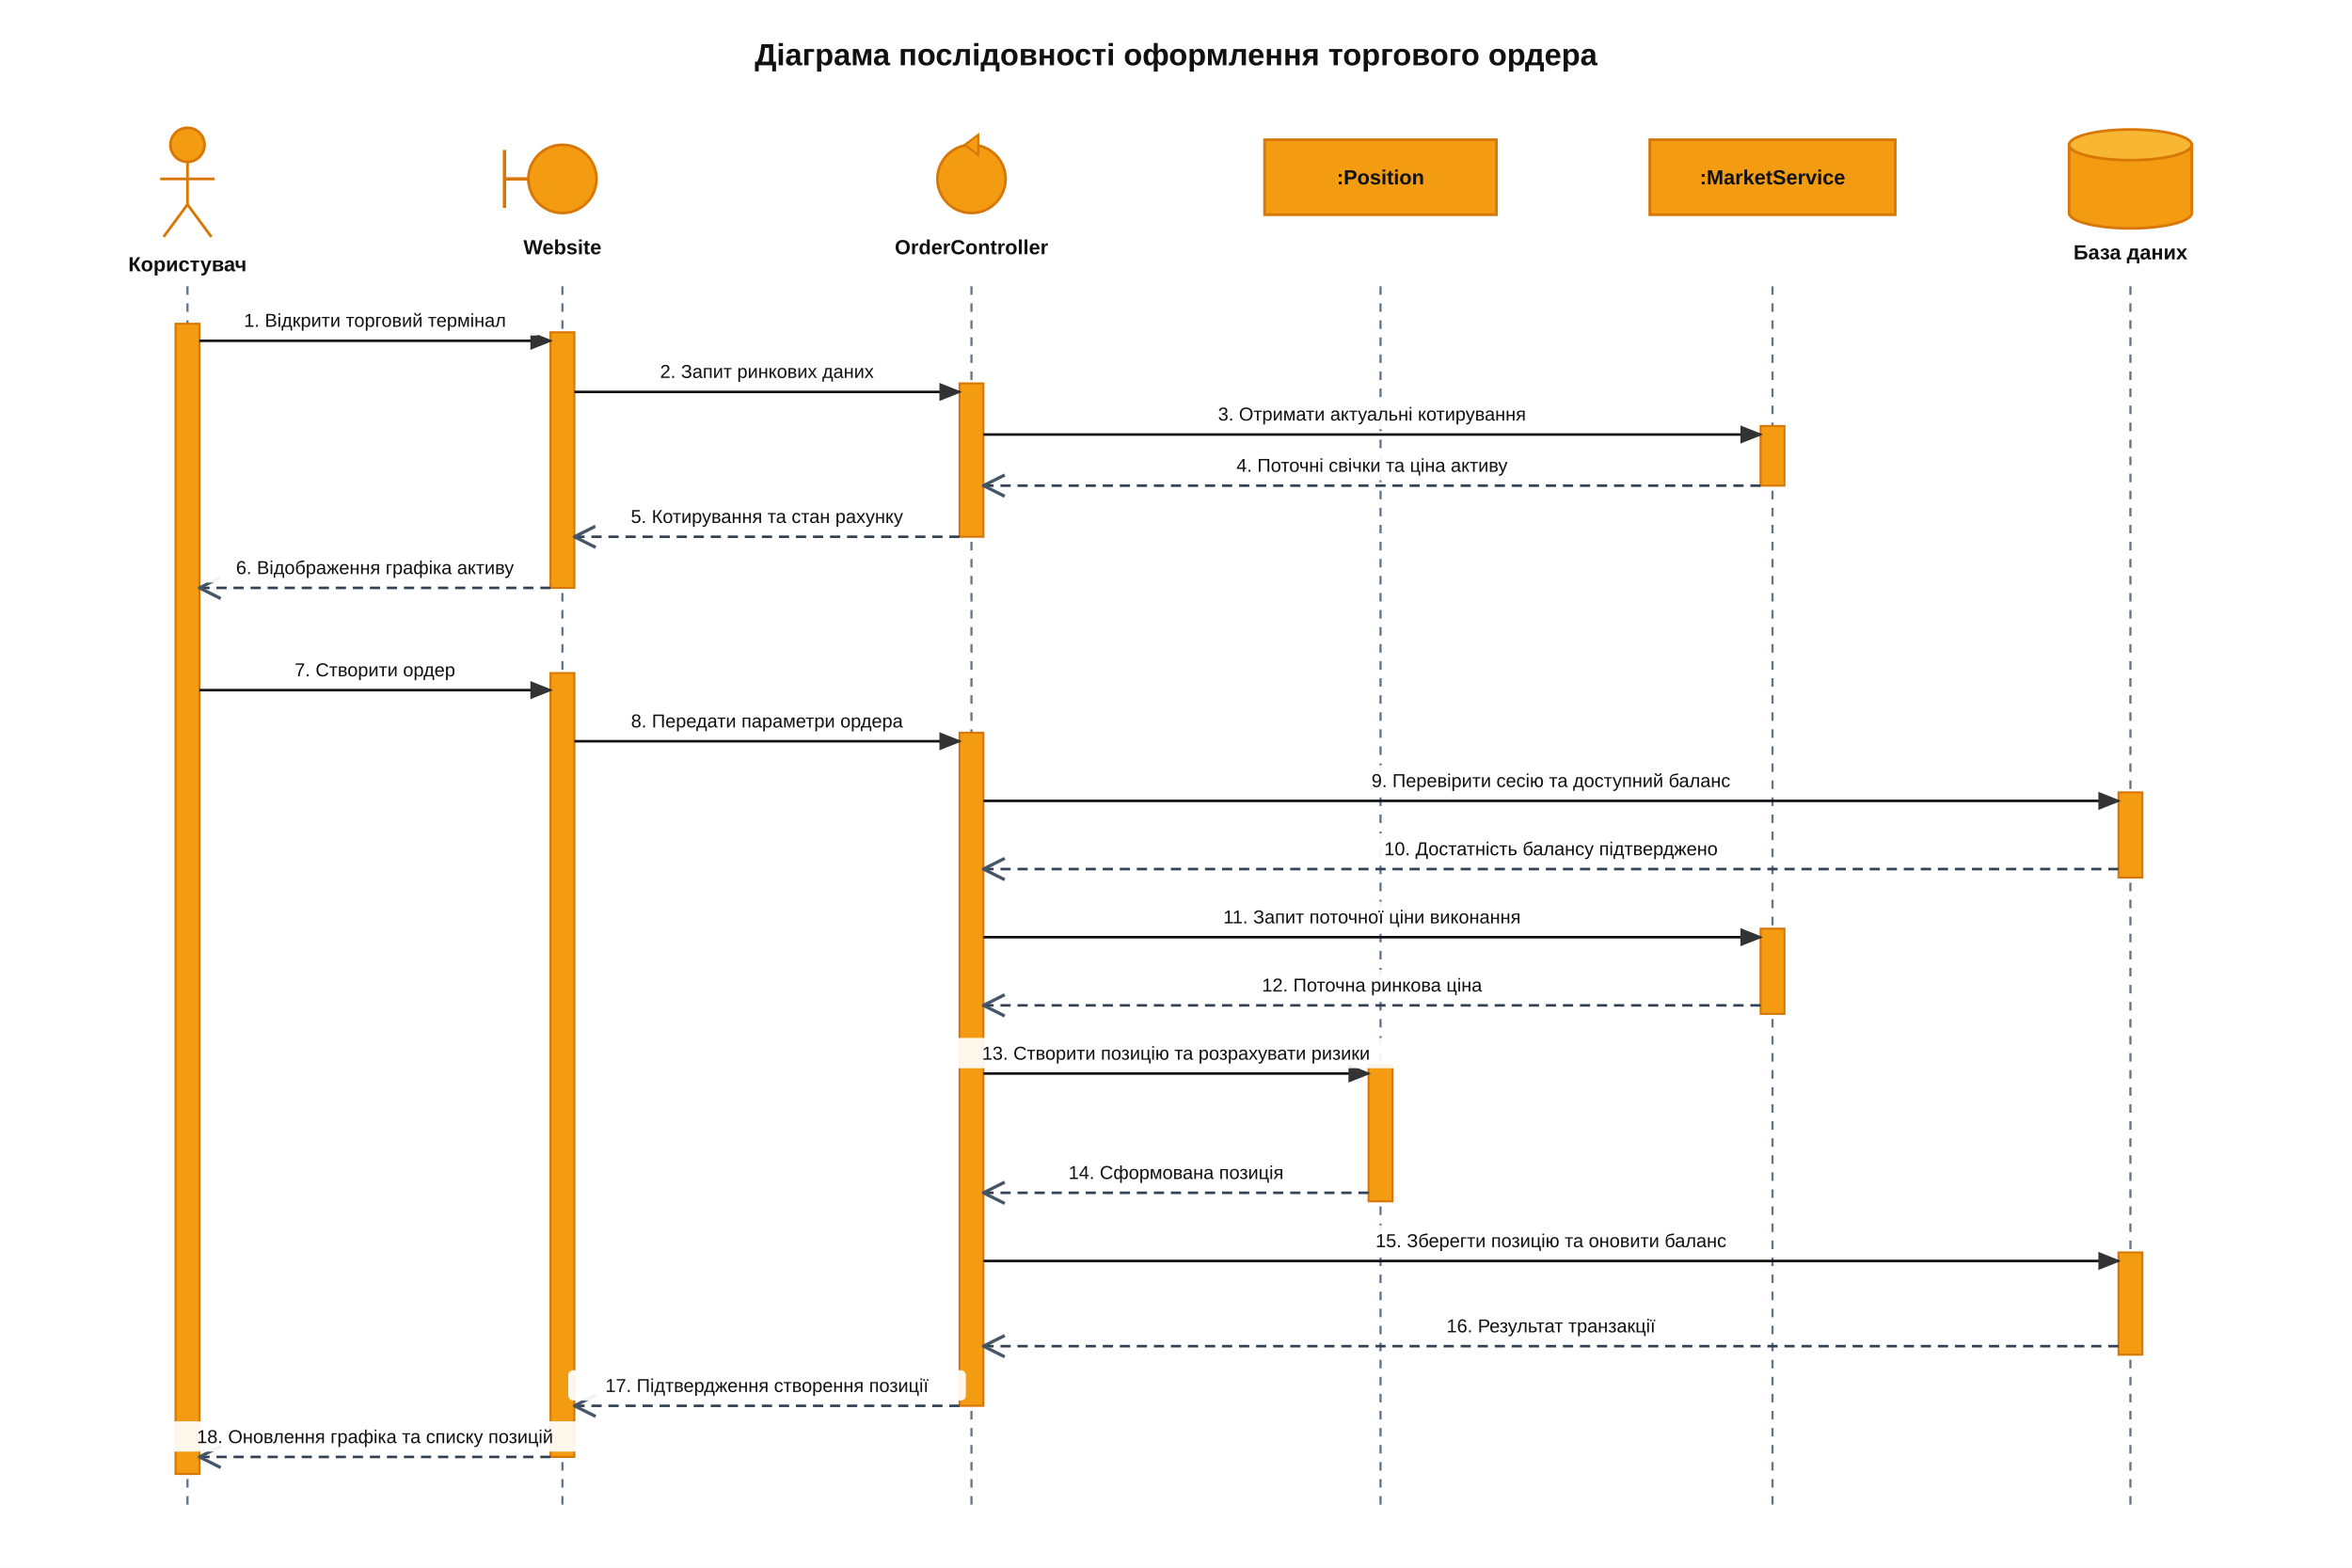
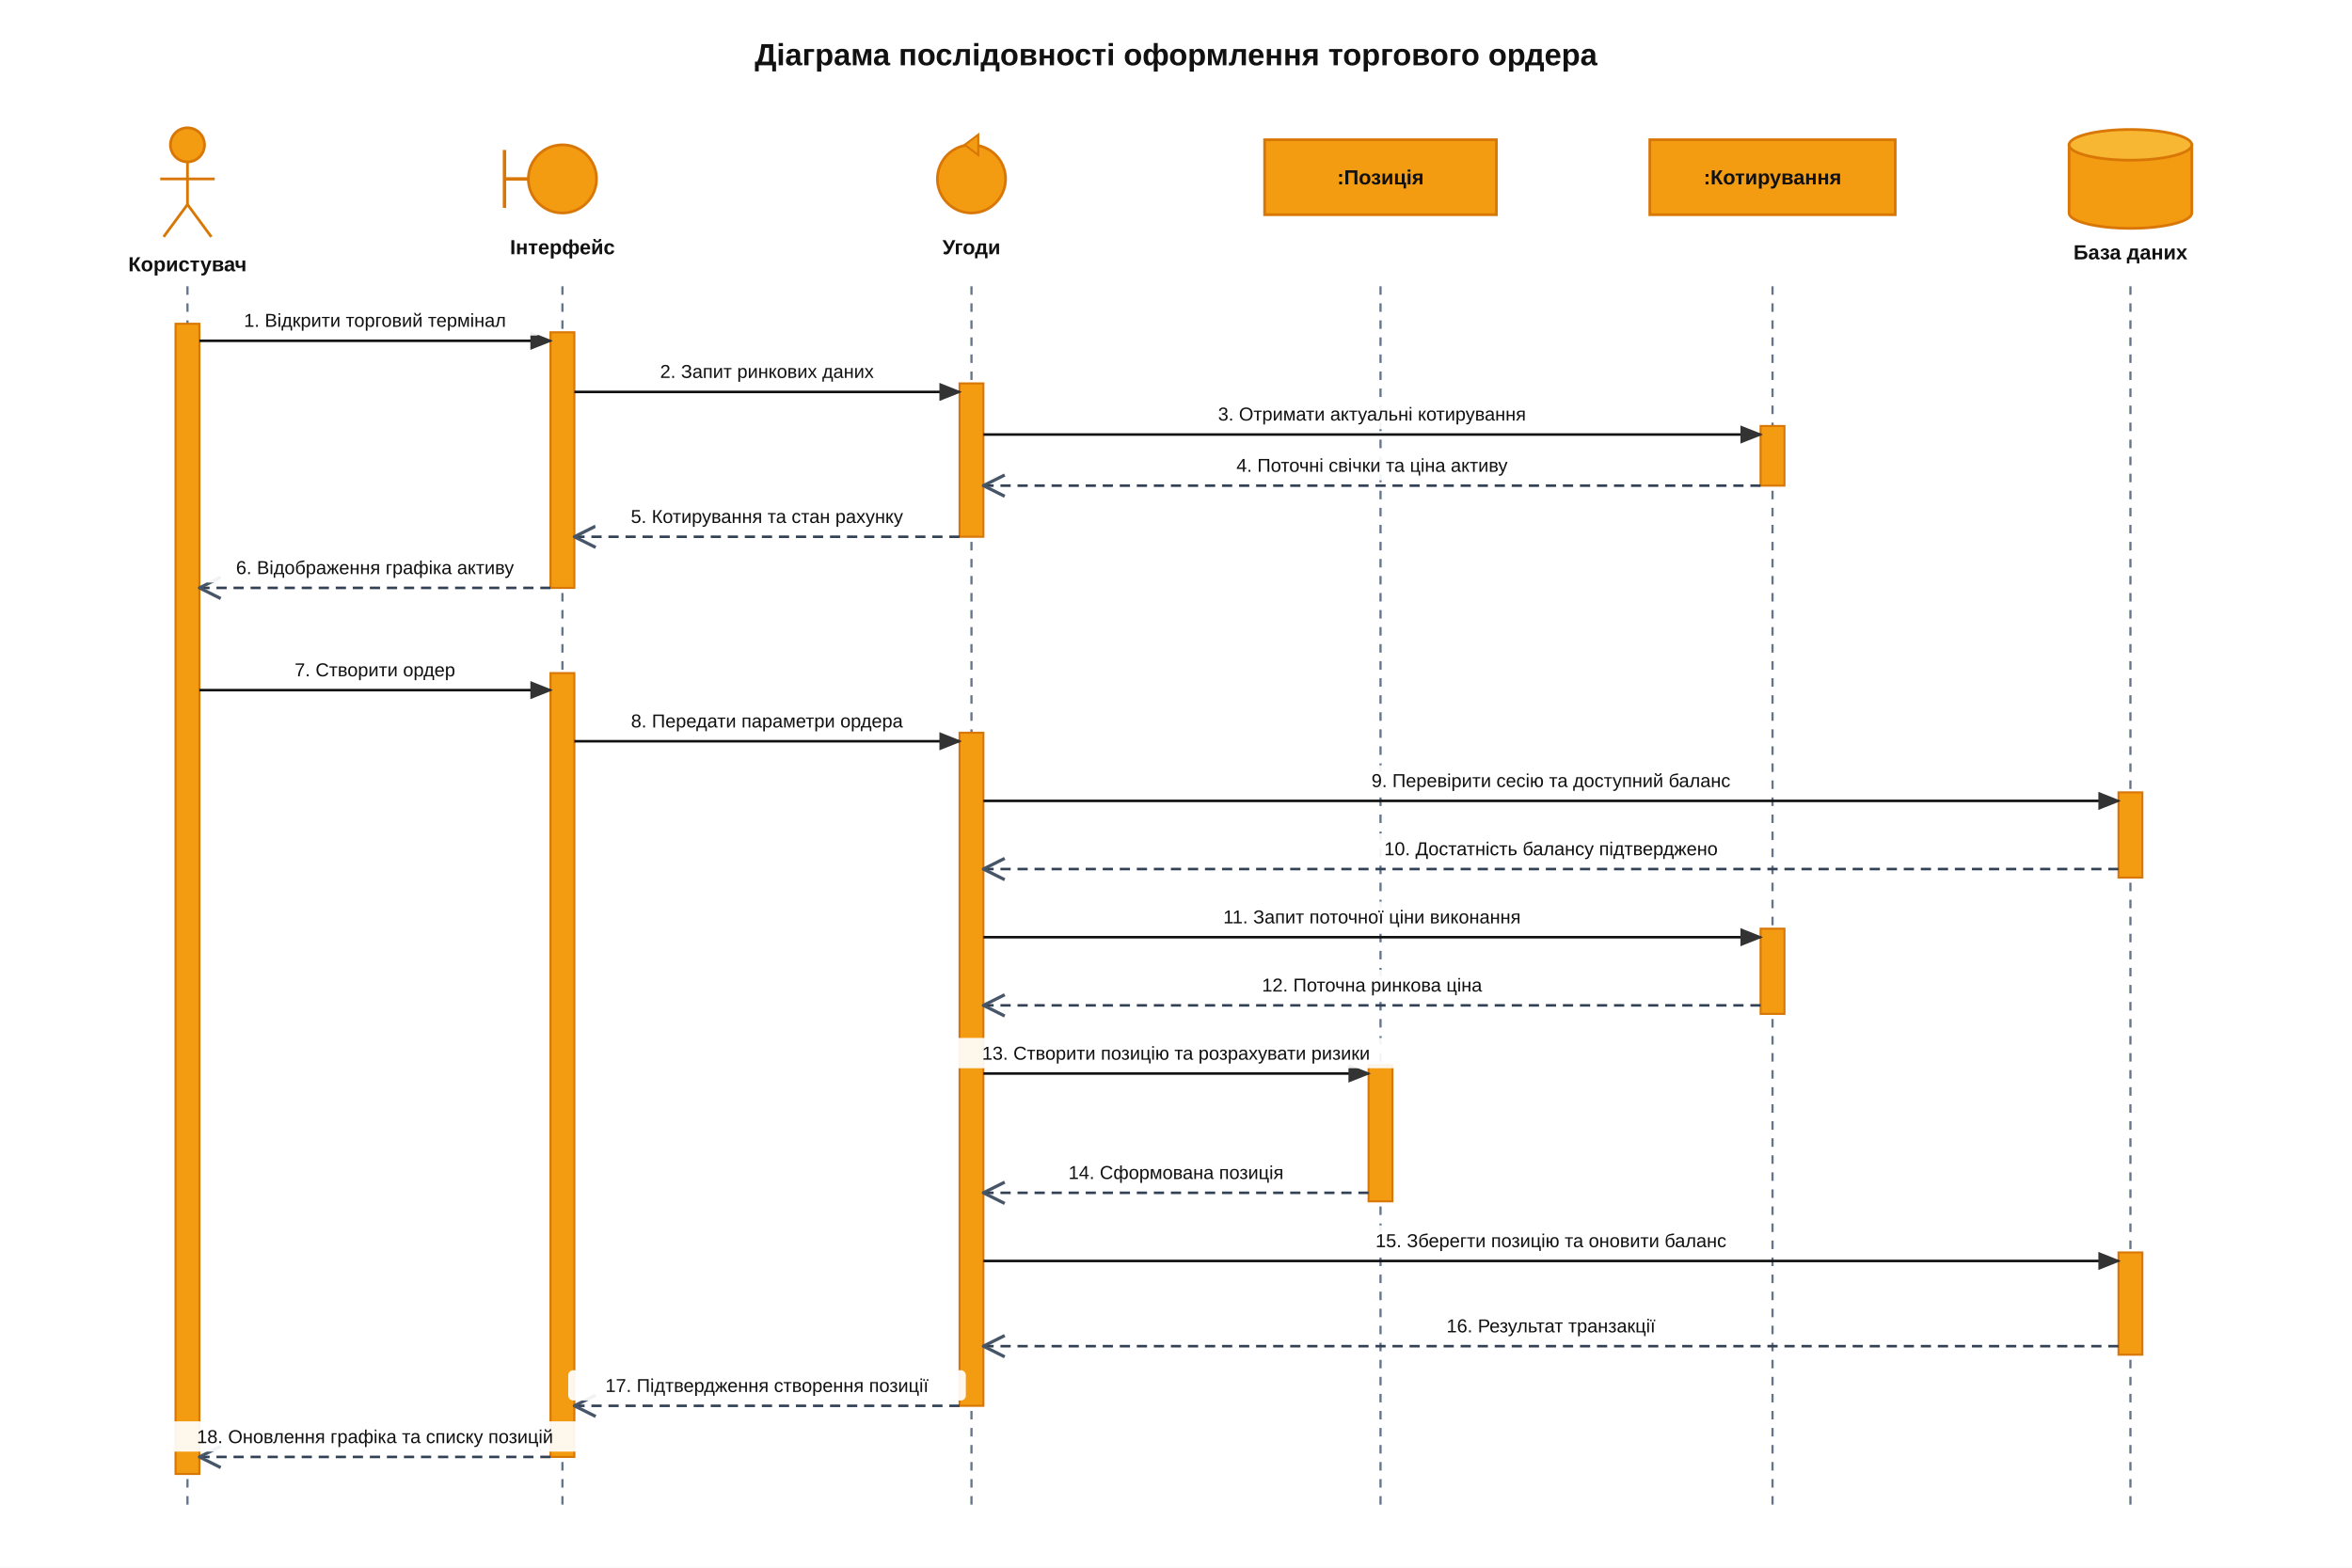
<svg xmlns="http://www.w3.org/2000/svg" width="1380" height="920" viewBox="0 0 1380 920" font-family="Arial, Helvetica, sans-serif">
  <defs>
    <pattern id="smallGrid" width="10" height="10" patternUnits="userSpaceOnUse">
      <path d="M 10 0 L 0 0 0 10" fill="none" stroke="#f0f0f0" stroke-width="0.6" />
    </pattern>
    <pattern id="grid" width="50" height="50" patternUnits="userSpaceOnUse">
      <rect width="50" height="50" fill="url(#smallGrid)" />
      <path d="M 50 0 L 0 0 0 50" fill="none" stroke="#e2e2e2" stroke-width="1" />
    </pattern>
    <filter id="dropShadow" x="-10%" y="-10%" width="125%" height="125%">
      <feDropShadow dx="1.5" dy="2" stdDeviation="1.5" flood-color="#000000" flood-opacity="0.15" />
    </filter>
    <marker id="vee-blue" viewBox="0 0 12 12" refX="11" refY="6" markerWidth="10" markerHeight="10" orient="auto-start-reverse">
      <path d="M 1 1 L 11 6 L 1 11" fill="none" stroke="#2b7889" stroke-width="1.5" stroke-linejoin="round" />
    </marker>
    <marker id="arrow-blue" viewBox="0 0 12 12" refX="11" refY="6" markerWidth="9" markerHeight="9" orient="auto-start-reverse">
      <path d="M 1 2 L 11 6 L 1 10 z" fill="#2b7889" stroke="#2b7889" stroke-width="1" />
    </marker>
    <marker id="hollow-blue" viewBox="0 0 14 14" refX="13" refY="7" markerWidth="12" markerHeight="12" orient="auto-start-reverse">
      <path d="M 1 1 L 13 7 L 1 13 z" fill="#ffffff" stroke="#2b7889" stroke-width="1.5" />
    </marker>
    <marker id="diamond-filled-blue" viewBox="0 0 16 12" refX="1" refY="6" markerWidth="14" markerHeight="10" orient="auto">
      <path d="M 1 6 L 8 1 L 15 6 L 8 11 z" fill="#2b7889" stroke="#2b7889" stroke-width="1.2" />
    </marker>
    <marker id="diamond-hollow-blue" viewBox="0 0 16 12" refX="1" refY="6" markerWidth="14" markerHeight="10" orient="auto">
      <path d="M 1 6 L 8 1 L 15 6 L 8 11 z" fill="#ffffff" stroke="#2b7889" stroke-width="1.3" />
    </marker>
    <marker id="vee-black" viewBox="0 0 12 12" refX="11" refY="6" markerWidth="10" markerHeight="10" orient="auto-start-reverse">
      <path d="M 1 1 L 11 6 L 1 11" fill="none" stroke="#333333" stroke-width="1.5" stroke-linejoin="round" />
    </marker>
    <marker id="arrow-black" viewBox="0 0 12 12" refX="11" refY="6" markerWidth="9" markerHeight="9" orient="auto-start-reverse">
      <path d="M 1 2 L 11 6 L 1 10 z" fill="#333333" stroke="#333333" stroke-width="1" />
    </marker>
    <marker id="hollow-black" viewBox="0 0 14 14" refX="13" refY="7" markerWidth="12" markerHeight="12" orient="auto-start-reverse">
      <path d="M 1 1 L 13 7 L 1 13 z" fill="#ffffff" stroke="#333333" stroke-width="1.5" />
    </marker>
    <marker id="diamond-filled-black" viewBox="0 0 16 12" refX="1" refY="6" markerWidth="14" markerHeight="10" orient="auto">
      <path d="M 1 6 L 8 1 L 15 6 L 8 11 z" fill="#333333" stroke="#333333" stroke-width="1.2" />
    </marker>
    <marker id="diamond-hollow-black" viewBox="0 0 16 12" refX="1" refY="6" markerWidth="14" markerHeight="10" orient="auto">
      <path d="M 1 6 L 8 1 L 15 6 L 8 11 z" fill="#ffffff" stroke="#333333" stroke-width="1.3" />
    </marker>
    <marker id="vee-red" viewBox="0 0 12 12" refX="11" refY="6" markerWidth="10" markerHeight="10" orient="auto-start-reverse">
      <path d="M 1 1 L 11 6 L 1 11" fill="none" stroke="#e03131" stroke-width="1.5" stroke-linejoin="round" />
    </marker>
    <marker id="arrow-red" viewBox="0 0 12 12" refX="11" refY="6" markerWidth="9" markerHeight="9" orient="auto-start-reverse">
      <path d="M 1 2 L 11 6 L 1 10 z" fill="#e03131" stroke="#e03131" stroke-width="1" />
    </marker>
    <marker id="hollow-red" viewBox="0 0 14 14" refX="13" refY="7" markerWidth="12" markerHeight="12" orient="auto-start-reverse">
      <path d="M 1 1 L 13 7 L 1 13 z" fill="#ffffff" stroke="#e03131" stroke-width="1.5" />
    </marker>
    <marker id="diamond-filled-red" viewBox="0 0 16 12" refX="1" refY="6" markerWidth="14" markerHeight="10" orient="auto">
      <path d="M 1 6 L 8 1 L 15 6 L 8 11 z" fill="#e03131" stroke="#e03131" stroke-width="1.2" />
    </marker>
    <marker id="diamond-hollow-red" viewBox="0 0 16 12" refX="1" refY="6" markerWidth="14" markerHeight="10" orient="auto">
      <path d="M 1 6 L 8 1 L 15 6 L 8 11 z" fill="#ffffff" stroke="#e03131" stroke-width="1.3" />
    </marker>
    <marker id="vee-green" viewBox="0 0 12 12" refX="11" refY="6" markerWidth="10" markerHeight="10" orient="auto-start-reverse">
      <path d="M 1 1 L 11 6 L 1 11" fill="none" stroke="#2b8a3e" stroke-width="1.5" stroke-linejoin="round" />
    </marker>
    <marker id="arrow-green" viewBox="0 0 12 12" refX="11" refY="6" markerWidth="9" markerHeight="9" orient="auto-start-reverse">
      <path d="M 1 2 L 11 6 L 1 10 z" fill="#2b8a3e" stroke="#2b8a3e" stroke-width="1" />
    </marker>
    <marker id="hollow-green" viewBox="0 0 14 14" refX="13" refY="7" markerWidth="12" markerHeight="12" orient="auto-start-reverse">
      <path d="M 1 1 L 13 7 L 1 13 z" fill="#ffffff" stroke="#2b8a3e" stroke-width="1.5" />
    </marker>
    <marker id="diamond-filled-green" viewBox="0 0 16 12" refX="1" refY="6" markerWidth="14" markerHeight="10" orient="auto">
      <path d="M 1 6 L 8 1 L 15 6 L 8 11 z" fill="#2b8a3e" stroke="#2b8a3e" stroke-width="1.2" />
    </marker>
    <marker id="diamond-hollow-green" viewBox="0 0 16 12" refX="1" refY="6" markerWidth="14" markerHeight="10" orient="auto">
      <path d="M 1 6 L 8 1 L 15 6 L 8 11 z" fill="#ffffff" stroke="#2b8a3e" stroke-width="1.3" />
    </marker>
    <marker id="vee-orange" viewBox="0 0 12 12" refX="11" refY="6" markerWidth="10" markerHeight="10" orient="auto-start-reverse">
      <path d="M 1 1 L 11 6 L 1 11" fill="none" stroke="#d97706" stroke-width="1.5" stroke-linejoin="round" />
    </marker>
    <marker id="arrow-orange" viewBox="0 0 12 12" refX="11" refY="6" markerWidth="9" markerHeight="9" orient="auto-start-reverse">
      <path d="M 1 2 L 11 6 L 1 10 z" fill="#d97706" stroke="#d97706" stroke-width="1" />
    </marker>
    <marker id="hollow-orange" viewBox="0 0 14 14" refX="13" refY="7" markerWidth="12" markerHeight="12" orient="auto-start-reverse">
      <path d="M 1 1 L 13 7 L 1 13 z" fill="#ffffff" stroke="#d97706" stroke-width="1.5" />
    </marker>
    <marker id="diamond-filled-orange" viewBox="0 0 16 12" refX="1" refY="6" markerWidth="14" markerHeight="10" orient="auto">
      <path d="M 1 6 L 8 1 L 15 6 L 8 11 z" fill="#d97706" stroke="#d97706" stroke-width="1.2" />
    </marker>
    <marker id="diamond-hollow-orange" viewBox="0 0 16 12" refX="1" refY="6" markerWidth="14" markerHeight="10" orient="auto">
      <path d="M 1 6 L 8 1 L 15 6 L 8 11 z" fill="#ffffff" stroke="#d97706" stroke-width="1.3" />
    </marker>
    <marker id="vee-darkorange" viewBox="0 0 12 12" refX="11" refY="6" markerWidth="10" markerHeight="10" orient="auto-start-reverse">
      <path d="M 1 1 L 11 6 L 1 11" fill="none" stroke="#d9480f" stroke-width="1.5" stroke-linejoin="round" />
    </marker>
    <marker id="arrow-darkorange" viewBox="0 0 12 12" refX="11" refY="6" markerWidth="9" markerHeight="9" orient="auto-start-reverse">
      <path d="M 1 2 L 11 6 L 1 10 z" fill="#d9480f" stroke="#d9480f" stroke-width="1" />
    </marker>
    <marker id="hollow-darkorange" viewBox="0 0 14 14" refX="13" refY="7" markerWidth="12" markerHeight="12" orient="auto-start-reverse">
      <path d="M 1 1 L 13 7 L 1 13 z" fill="#ffffff" stroke="#d9480f" stroke-width="1.5" />
    </marker>
    <marker id="diamond-filled-darkorange" viewBox="0 0 16 12" refX="1" refY="6" markerWidth="14" markerHeight="10" orient="auto">
      <path d="M 1 6 L 8 1 L 15 6 L 8 11 z" fill="#d9480f" stroke="#d9480f" stroke-width="1.2" />
    </marker>
    <marker id="diamond-hollow-darkorange" viewBox="0 0 16 12" refX="1" refY="6" markerWidth="14" markerHeight="10" orient="auto">
      <path d="M 1 6 L 8 1 L 15 6 L 8 11 z" fill="#ffffff" stroke="#d9480f" stroke-width="1.3" />
    </marker>
    <marker id="vee-pink" viewBox="0 0 12 12" refX="11" refY="6" markerWidth="10" markerHeight="10" orient="auto-start-reverse">
      <path d="M 1 1 L 11 6 L 1 11" fill="none" stroke="#b85450" stroke-width="1.5" stroke-linejoin="round" />
    </marker>
    <marker id="arrow-pink" viewBox="0 0 12 12" refX="11" refY="6" markerWidth="9" markerHeight="9" orient="auto-start-reverse">
      <path d="M 1 2 L 11 6 L 1 10 z" fill="#b85450" stroke="#b85450" stroke-width="1" />
    </marker>
    <marker id="hollow-pink" viewBox="0 0 14 14" refX="13" refY="7" markerWidth="12" markerHeight="12" orient="auto-start-reverse">
      <path d="M 1 1 L 13 7 L 1 13 z" fill="#ffffff" stroke="#b85450" stroke-width="1.5" />
    </marker>
    <marker id="diamond-filled-pink" viewBox="0 0 16 12" refX="1" refY="6" markerWidth="14" markerHeight="10" orient="auto">
      <path d="M 1 6 L 8 1 L 15 6 L 8 11 z" fill="#b85450" stroke="#b85450" stroke-width="1.2" />
    </marker>
    <marker id="diamond-hollow-pink" viewBox="0 0 16 12" refX="1" refY="6" markerWidth="14" markerHeight="10" orient="auto">
      <path d="M 1 6 L 8 1 L 15 6 L 8 11 z" fill="#ffffff" stroke="#b85450" stroke-width="1.3" />
    </marker>
    <marker id="vee-slate" viewBox="0 0 12 12" refX="11" refY="6" markerWidth="10" markerHeight="10" orient="auto-start-reverse">
      <path d="M 1 1 L 11 6 L 1 11" fill="none" stroke="#475569" stroke-width="1.5" stroke-linejoin="round" />
    </marker>
    <marker id="arrow-slate" viewBox="0 0 12 12" refX="11" refY="6" markerWidth="9" markerHeight="9" orient="auto-start-reverse">
      <path d="M 1 2 L 11 6 L 1 10 z" fill="#475569" stroke="#475569" stroke-width="1" />
    </marker>
    <marker id="hollow-slate" viewBox="0 0 14 14" refX="13" refY="7" markerWidth="12" markerHeight="12" orient="auto-start-reverse">
      <path d="M 1 1 L 13 7 L 1 13 z" fill="#ffffff" stroke="#475569" stroke-width="1.5" />
    </marker>
    <marker id="diamond-filled-slate" viewBox="0 0 16 12" refX="1" refY="6" markerWidth="14" markerHeight="10" orient="auto">
      <path d="M 1 6 L 8 1 L 15 6 L 8 11 z" fill="#475569" stroke="#475569" stroke-width="1.2" />
    </marker>
    <marker id="diamond-hollow-slate" viewBox="0 0 16 12" refX="1" refY="6" markerWidth="14" markerHeight="10" orient="auto">
      <path d="M 1 6 L 8 1 L 15 6 L 8 11 z" fill="#ffffff" stroke="#475569" stroke-width="1.3" />
    </marker>
    <marker id="er-one" viewBox="0 0 16 16" refX="2" refY="8" markerWidth="14" markerHeight="14" orient="auto">
      <path d="M 6 2 L 6 14 M 10 2 L 10 14" fill="none" stroke="#2b7889" stroke-width="1.6" />
    </marker>
    <marker id="er-many" viewBox="0 0 20 16" refX="18" refY="8" markerWidth="16" markerHeight="14" orient="auto">
      <circle cx="5" cy="8" r="3" fill="#ffffff" stroke="#2b7889" stroke-width="1.5" />
      <path d="M 9 8 L 19 2 M 9 8 L 19 8 M 9 8 L 19 14" fill="none" stroke="#2b7889" stroke-width="1.5" />
    </marker>
  </defs>
  <rect width="1380" height="920" fill="#ffffff" />
  <text x="690.0" y="38.3" font-size="18" font-weight="bold" font-style="normal" text-anchor="middle" fill="#111111">Діаграма послідовності оформлення торгового ордера</text>
  <circle cx="110" cy="85" r="10" fill="#f39c12" stroke="#d97706" stroke-width="1.6" />
  <line x1="110" y1="95" x2="110" y2="120" stroke="#d97706" stroke-width="1.6" />
  <line x1="94" y1="105" x2="126" y2="105" stroke="#d97706" stroke-width="1.6" />
  <line x1="110" y1="120" x2="96" y2="139" stroke="#d97706" stroke-width="1.6" />
  <line x1="110" y1="120" x2="124" y2="139" stroke="#d97706" stroke-width="1.6" />
  <text x="110.0" y="159.2" font-size="12" font-weight="bold" font-style="normal" text-anchor="middle" fill="#111111">Користувач</text>
  <line x1="296" y1="88" x2="296" y2="122" stroke="#d97706" stroke-width="2" />
  <line x1="296" y1="105" x2="310" y2="105" stroke="#d97706" stroke-width="2" />
  <circle cx="330" cy="105" r="20" fill="#f39c12" stroke="#d97706" stroke-width="1.6" />
-   <text x="330.0" y="149.2" font-size="12" font-weight="bold" font-style="normal" text-anchor="middle" fill="#111111">Website</text>
+   <text x="330.0" y="149.2" font-size="12" font-weight="bold" font-style="normal" text-anchor="middle" fill="#111111">Інтерфейс</text>
  <circle cx="570" cy="105" r="20" fill="#f39c12" stroke="#d97706" stroke-width="1.6" />
  <path d="M 566 85 L 574 79 L 574 91 z" fill="#f39c12" stroke="#d97706" stroke-width="1.2" />
-   <text x="570.0" y="149.2" font-size="12" font-weight="bold" font-style="normal" text-anchor="middle" fill="#111111">OrderController</text>
+   <text x="570.0" y="149.2" font-size="12" font-weight="bold" font-style="normal" text-anchor="middle" fill="#111111">Угоди</text>
  <rect x="742" y="82" width="136" height="44" fill="#f39c12" stroke="#d97706" stroke-width="1.6" />
-   <text x="810.0" y="108.2" font-size="12" font-weight="bold" font-style="normal" text-anchor="middle" fill="#111111">:Position</text>
+   <text x="810.0" y="108.2" font-size="12" font-weight="bold" font-style="normal" text-anchor="middle" fill="#111111">:Позиція</text>
  <rect x="968" y="82" width="144" height="44" fill="#f39c12" stroke="#d97706" stroke-width="1.6" />
-   <text x="1040.0" y="108.2" font-size="12" font-weight="bold" font-style="normal" text-anchor="middle" fill="#111111">:MarketService</text>
+   <text x="1040.0" y="108.2" font-size="12" font-weight="bold" font-style="normal" text-anchor="middle" fill="#111111">:Котирування</text>
  <path d="M 1214 85 L 1214 125 A 36 9 0 0 0 1286 125 L 1286 85 Z" fill="#f39c12" stroke="#d97706" stroke-width="1.6" />
  <ellipse cx="1250" cy="85" rx="36" ry="9" fill="#f7b733" stroke="#d97706" stroke-width="1.6" />
  <text x="1250.0" y="152.2" font-size="12" font-weight="bold" font-style="normal" text-anchor="middle" fill="#111111">База даних</text>
  <line x1="110" y1="168" x2="110" y2="885" stroke="#64748b" stroke-width="1.3" stroke-dasharray="5,5" />
  <line x1="330" y1="168" x2="330" y2="885" stroke="#64748b" stroke-width="1.3" stroke-dasharray="5,5" />
  <line x1="570" y1="168" x2="570" y2="885" stroke="#64748b" stroke-width="1.3" stroke-dasharray="5,5" />
  <line x1="810" y1="168" x2="810" y2="885" stroke="#64748b" stroke-width="1.3" stroke-dasharray="5,5" />
  <line x1="1040" y1="168" x2="1040" y2="885" stroke="#64748b" stroke-width="1.3" stroke-dasharray="5,5" />
  <line x1="1250" y1="168" x2="1250" y2="885" stroke="#64748b" stroke-width="1.3" stroke-dasharray="5,5" />
  <rect x="103" y="190" width="14" height="675" fill="#f39c12" stroke="#d97706" stroke-width="1.2" />
  <rect x="323" y="195" width="14" height="150" fill="#f39c12" stroke="#d97706" stroke-width="1.2" />
  <rect x="563" y="225" width="14" height="90" fill="#f39c12" stroke="#d97706" stroke-width="1.2" />
  <rect x="1033" y="250" width="14" height="35" fill="#f39c12" stroke="#d97706" stroke-width="1.2" />
  <rect x="323" y="395" width="14" height="460" fill="#f39c12" stroke="#d97706" stroke-width="1.2" />
  <rect x="563" y="430" width="14" height="395" fill="#f39c12" stroke="#d97706" stroke-width="1.2" />
  <rect x="1243" y="465" width="14" height="50" fill="#f39c12" stroke="#d97706" stroke-width="1.2" />
  <rect x="1033" y="545" width="14" height="50" fill="#f39c12" stroke="#d97706" stroke-width="1.2" />
  <rect x="803" y="625" width="14" height="80" fill="#f39c12" stroke="#d97706" stroke-width="1.2" />
  <rect x="1243" y="735" width="14" height="60" fill="#f39c12" stroke="#d97706" stroke-width="1.2" />
  <path d="M 117.0 200.0 L 323.0 200.0" fill="none" stroke="#111111" stroke-width="1.5" marker-end="url(#arrow-black)" />
  <rect x="122.5" y="179.1" width="195.0" height="17.8" rx="3" fill="#ffffff" stroke="none" fill-opacity="0.92" />
  <text x="220.0" y="191.8" font-size="11" font-weight="normal" font-style="normal" text-anchor="middle" fill="#111111">1. Відкрити торговий термінал</text>
  <path d="M 337.0 230.0 L 563.0 230.0" fill="none" stroke="#111111" stroke-width="1.5" marker-end="url(#arrow-black)" />
  <rect x="371.6" y="209.1" width="156.7" height="17.8" rx="3" fill="#ffffff" stroke="none" fill-opacity="0.92" />
  <text x="450.0" y="221.8" font-size="11" font-weight="normal" font-style="normal" text-anchor="middle" fill="#111111">2. Запит ринкових даних</text>
  <path d="M 577.0 255.0 L 1033.0 255.0" fill="none" stroke="#111111" stroke-width="1.5" marker-end="url(#arrow-black)" />
  <rect x="694.7" y="234.1" width="220.5" height="17.8" rx="3" fill="#ffffff" stroke="none" fill-opacity="0.92" />
  <text x="805.0" y="246.8" font-size="11" font-weight="normal" font-style="normal" text-anchor="middle" fill="#111111">3. Отримати актуальні котирування</text>
  <path d="M 1033.0 285.0 L 577.0 285.0" fill="none" stroke="#334155" stroke-width="1.5" stroke-dasharray="6,4" marker-end="url(#vee-slate)" />
  <rect x="697.9" y="264.1" width="214.2" height="17.8" rx="3" fill="#ffffff" stroke="none" fill-opacity="0.92" />
  <text x="805.0" y="276.9" font-size="11" font-weight="normal" font-style="normal" text-anchor="middle" fill="#111111">4. Поточні свічки та ціна активу</text>
  <path d="M 563.0 315.0 L 337.0 315.0" fill="none" stroke="#334155" stroke-width="1.5" stroke-dasharray="6,4" marker-end="url(#vee-slate)" />
  <rect x="349.3" y="294.1" width="201.4" height="17.8" rx="3" fill="#ffffff" stroke="none" fill-opacity="0.92" />
  <text x="450.0" y="306.9" font-size="11" font-weight="normal" font-style="normal" text-anchor="middle" fill="#111111">5. Котирування та стан рахунку</text>
  <path d="M 323.0 345.0 L 117.0 345.0" fill="none" stroke="#334155" stroke-width="1.5" stroke-dasharray="6,4" marker-end="url(#vee-slate)" />
  <rect x="119.3" y="324.1" width="201.4" height="17.8" rx="3" fill="#ffffff" stroke="none" fill-opacity="0.92" />
  <text x="220.0" y="336.9" font-size="11" font-weight="normal" font-style="normal" text-anchor="middle" fill="#111111">6. Відображення графіка активу</text>
  <path d="M 117.0 405.0 L 323.0 405.0" fill="none" stroke="#111111" stroke-width="1.5" marker-end="url(#arrow-black)" />
  <rect x="160.8" y="384.1" width="118.5" height="17.8" rx="3" fill="#ffffff" stroke="none" fill-opacity="0.92" />
  <text x="220.0" y="396.9" font-size="11" font-weight="normal" font-style="normal" text-anchor="middle" fill="#111111">7. Створити ордер</text>
  <path d="M 337.0 435.0 L 563.0 435.0" fill="none" stroke="#111111" stroke-width="1.5" marker-end="url(#arrow-black)" />
  <rect x="355.7" y="414.1" width="188.6" height="17.8" rx="3" fill="#ffffff" stroke="none" fill-opacity="0.92" />
  <text x="450.0" y="426.9" font-size="11" font-weight="normal" font-style="normal" text-anchor="middle" fill="#111111">8. Передати параметри ордера</text>
  <path d="M 577.0 470.0 L 1243.0 470.0" fill="none" stroke="#111111" stroke-width="1.5" marker-end="url(#arrow-black)" />
  <rect x="780.6" y="449.1" width="258.8" height="17.8" rx="3" fill="#ffffff" stroke="none" fill-opacity="0.92" />
  <text x="910.0" y="461.9" font-size="11" font-weight="normal" font-style="normal" text-anchor="middle" fill="#111111">9. Перевірити сесію та доступний баланс</text>
  <path d="M 1243.0 510.0 L 577.0 510.0" fill="none" stroke="#334155" stroke-width="1.5" stroke-dasharray="6,4" marker-end="url(#vee-slate)" />
  <rect x="790.2" y="489.1" width="239.7" height="17.8" rx="3" fill="#ffffff" stroke="none" fill-opacity="0.92" />
  <text x="910.0" y="501.9" font-size="11" font-weight="normal" font-style="normal" text-anchor="middle" fill="#111111">10. Достатність балансу підтверджено</text>
  <path d="M 577.0 550.0 L 1033.0 550.0" fill="none" stroke="#111111" stroke-width="1.5" marker-end="url(#arrow-black)" />
  <rect x="694.7" y="529.1" width="220.5" height="17.8" rx="3" fill="#ffffff" stroke="none" fill-opacity="0.92" />
  <text x="805.0" y="541.9" font-size="11" font-weight="normal" font-style="normal" text-anchor="middle" fill="#111111">11. Запит поточної ціни виконання</text>
  <path d="M 1033.0 590.0 L 577.0 590.0" fill="none" stroke="#334155" stroke-width="1.5" stroke-dasharray="6,4" marker-end="url(#vee-slate)" />
  <rect x="723.4" y="569.1" width="163.1" height="17.8" rx="3" fill="#ffffff" stroke="none" fill-opacity="0.92" />
  <text x="805.0" y="581.9" font-size="11" font-weight="normal" font-style="normal" text-anchor="middle" fill="#111111">12. Поточна ринкова ціна</text>
  <path d="M 577.0 630.0 L 803.0 630.0" fill="none" stroke="#111111" stroke-width="1.5" marker-end="url(#arrow-black)" />
  <rect x="551.0" y="609.1" width="278.0" height="17.8" rx="3" fill="#ffffff" stroke="none" fill-opacity="0.92" />
  <text x="690.0" y="621.9" font-size="11" font-weight="normal" font-style="normal" text-anchor="middle" fill="#111111">13. Створити позицію та розрахувати ризики</text>
  <path d="M 803.0 700.0 L 577.0 700.0" fill="none" stroke="#334155" stroke-width="1.5" stroke-dasharray="6,4" marker-end="url(#vee-slate)" />
  <rect x="614.8" y="679.1" width="150.4" height="17.8" rx="3" fill="#ffffff" stroke="none" fill-opacity="0.92" />
  <text x="690.0" y="691.9" font-size="11" font-weight="normal" font-style="normal" text-anchor="middle" fill="#111111">14. Сформована позиція</text>
  <path d="M 577.0 740.0 L 1243.0 740.0" fill="none" stroke="#111111" stroke-width="1.5" marker-end="url(#arrow-black)" />
  <rect x="783.8" y="719.1" width="252.4" height="17.8" rx="3" fill="#ffffff" stroke="none" fill-opacity="0.92" />
  <text x="910.0" y="731.9" font-size="11" font-weight="normal" font-style="normal" text-anchor="middle" fill="#111111">15. Зберегти позицію та оновити баланс</text>
  <path d="M 1243.0 790.0 L 577.0 790.0" fill="none" stroke="#334155" stroke-width="1.5" stroke-dasharray="6,4" marker-end="url(#vee-slate)" />
  <rect x="828.4" y="769.1" width="163.1" height="17.8" rx="3" fill="#ffffff" stroke="none" fill-opacity="0.92" />
  <text x="910.0" y="781.9" font-size="11" font-weight="normal" font-style="normal" text-anchor="middle" fill="#111111">16. Результат транзакції</text>
  <path d="M 563.0 825.0 L 337.0 825.0" fill="none" stroke="#334155" stroke-width="1.5" stroke-dasharray="6,4" marker-end="url(#vee-slate)" />
  <rect x="333.4" y="804.1" width="233.3" height="17.8" rx="3" fill="#ffffff" stroke="none" fill-opacity="0.92" />
  <text x="450.0" y="816.9" font-size="11" font-weight="normal" font-style="normal" text-anchor="middle" fill="#111111">17. Підтвердження створення позиції</text>
  <path d="M 323.0 855.0 L 117.0 855.0" fill="none" stroke="#334155" stroke-width="1.5" stroke-dasharray="6,4" marker-end="url(#vee-slate)" />
  <rect x="90.6" y="834.1" width="258.8" height="17.8" rx="3" fill="#ffffff" stroke="none" fill-opacity="0.92" />
  <text x="220.0" y="846.9" font-size="11" font-weight="normal" font-style="normal" text-anchor="middle" fill="#111111">18. Оновлення графіка та списку позицій</text>
</svg>
